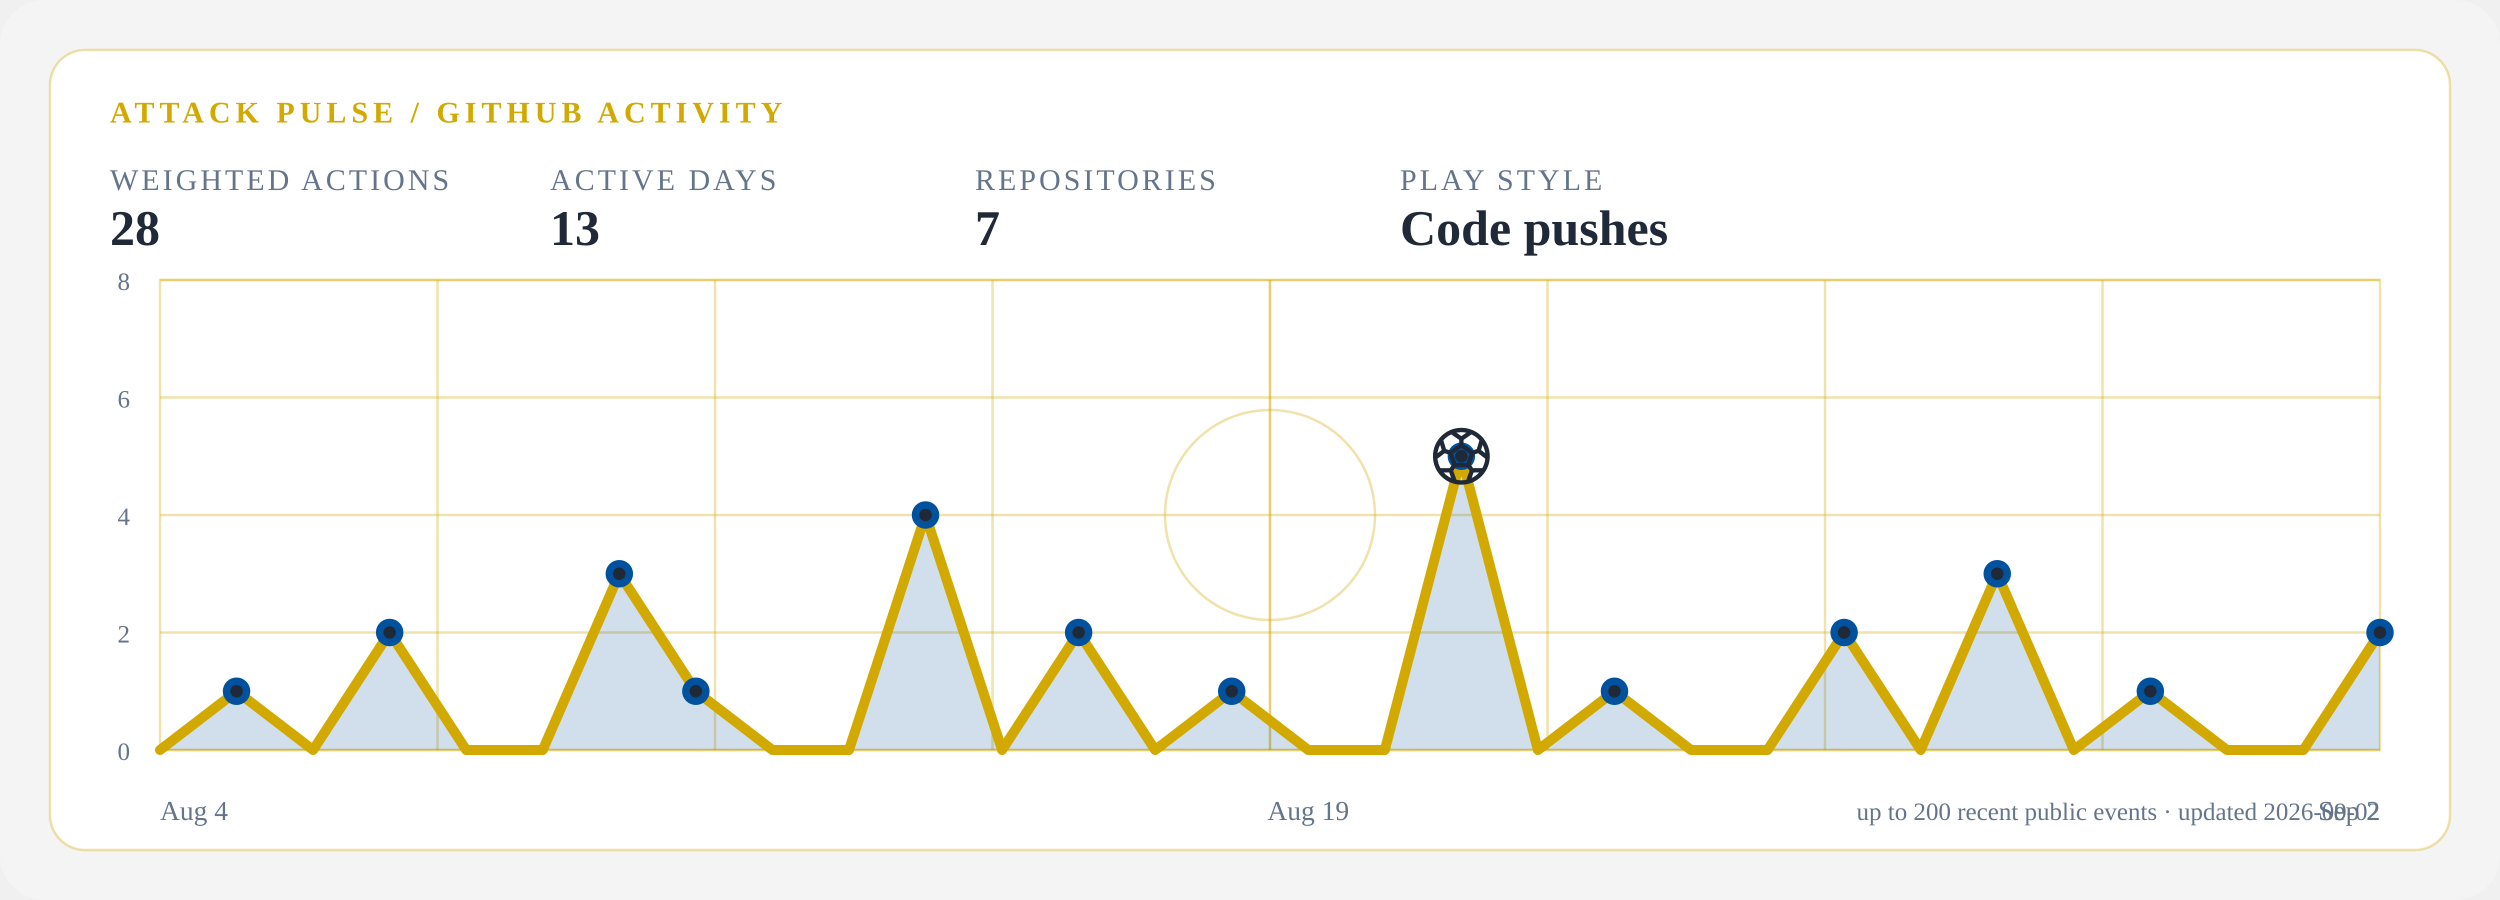
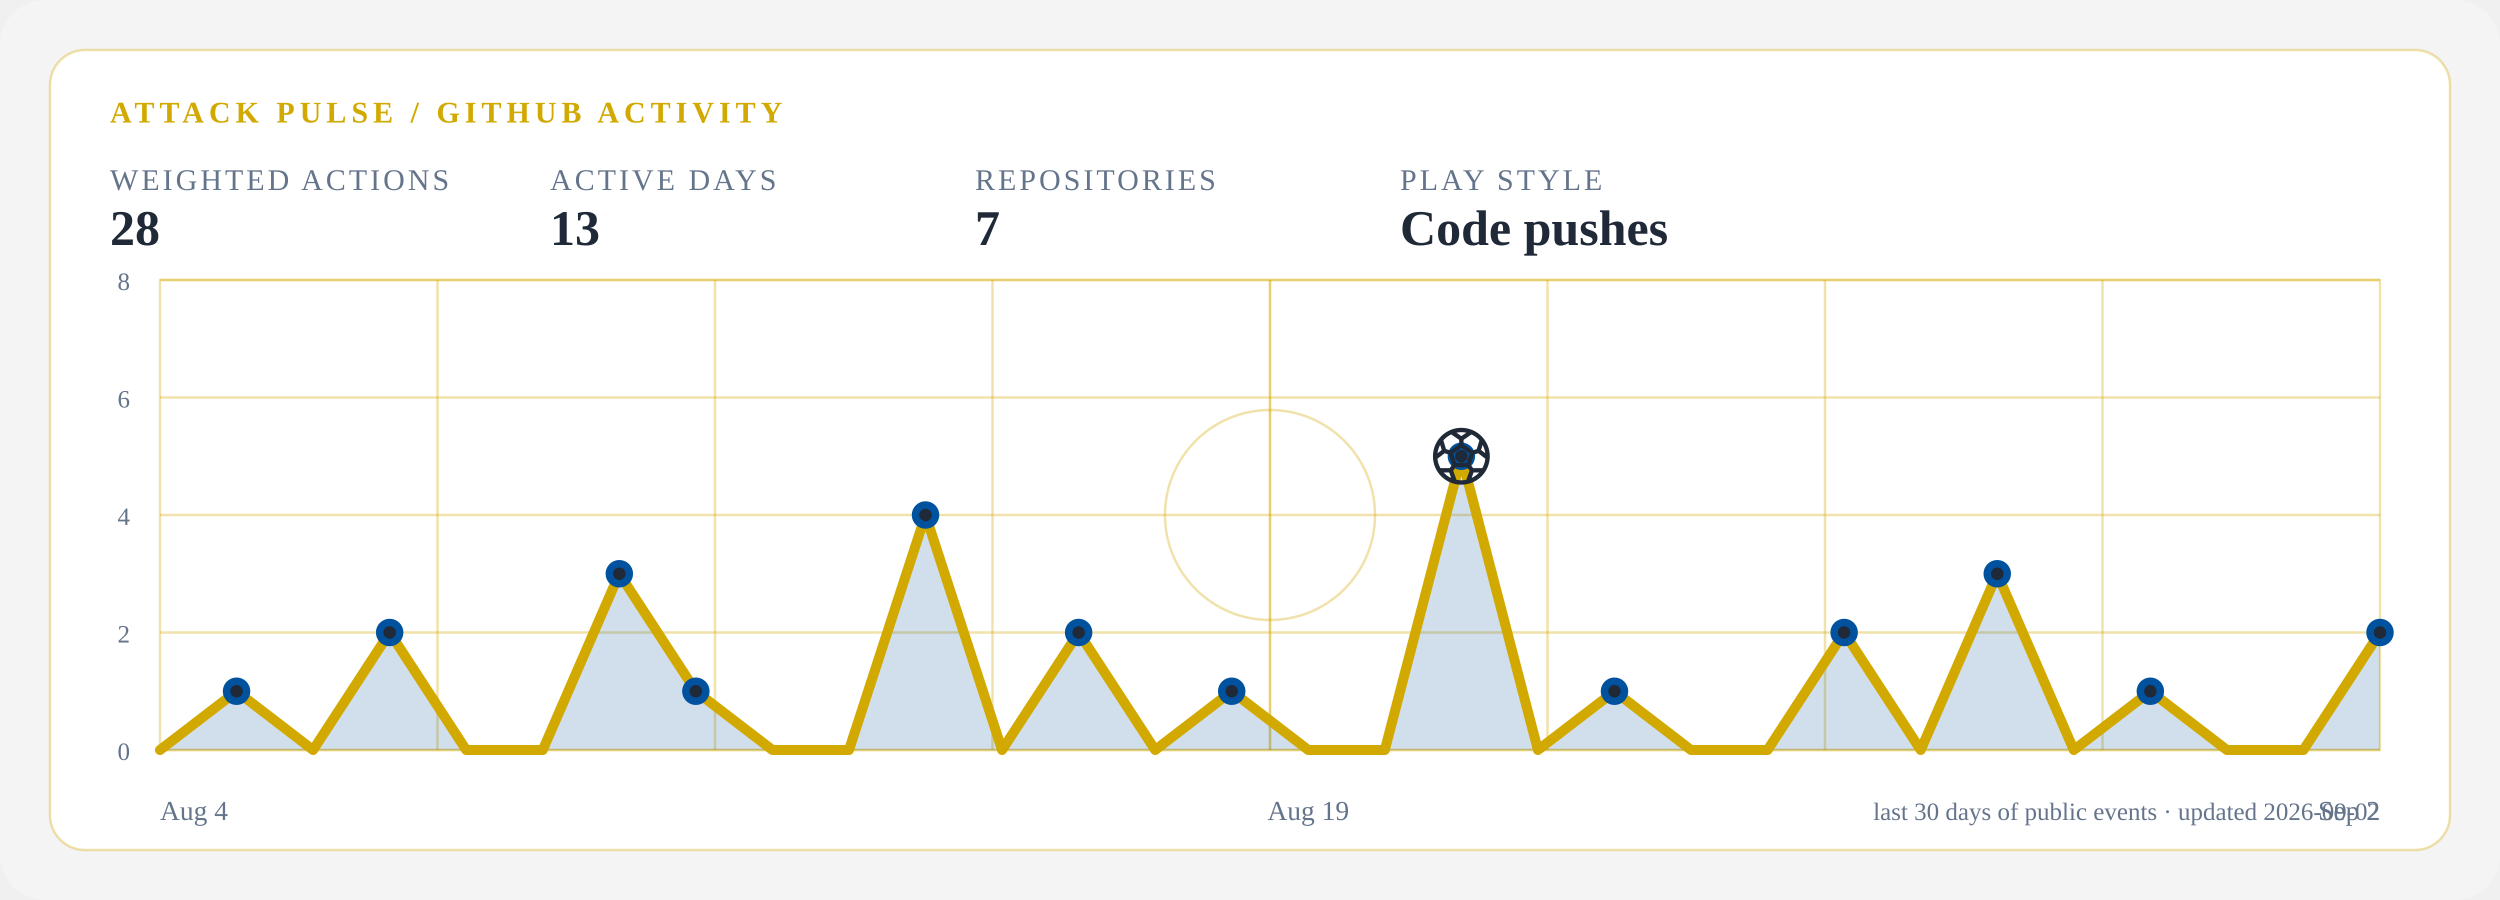
<svg xmlns="http://www.w3.org/2000/svg" width="1000" height="360" viewBox="0 0 1000 360" role="img" aria-labelledby="title desc">
  <rect width="1000" height="360" rx="18" fill="#f4f4f5" />
  <rect x="20" y="20" width="960" height="320" rx="14" fill="#ffffff" stroke="#d2a90055" />
  <text x="44" y="49" fill="#d2a900" font-size="12" font-weight="700" letter-spacing="2">ATTACK PULSE / GITHUB ACTIVITY</text>
  <text x="44" y="76" fill="#64748b" font-size="12" letter-spacing="1.2">WEIGHTED ACTIONS</text>
  <text x="44" y="98" fill="#1f2937" font-size="20" font-weight="700">28</text>
  <text x="220" y="76" fill="#64748b" font-size="12" letter-spacing="1.2">ACTIVE DAYS</text>
  <text x="220" y="98" fill="#1f2937" font-size="20" font-weight="700">13</text>
  <text x="390" y="76" fill="#64748b" font-size="12" letter-spacing="1.2">REPOSITORIES</text>
  <text x="390" y="98" fill="#1f2937" font-size="20" font-weight="700">7</text>
  <text x="560" y="76" fill="#64748b" font-size="12" letter-spacing="1.2">PLAY STYLE</text>
  <text x="560" y="98" fill="#1f2937" font-size="20" font-weight="700">Code pushes</text>
  <g class="grid">
    <line x1="64" y1="112" x2="952" y2="112" stroke="#d2a90055" stroke-width="1" />
    <line x1="64" y1="159" x2="952" y2="159" stroke="#d2a90055" stroke-width="1" />
    <line x1="64" y1="206" x2="952" y2="206" stroke="#d2a90055" stroke-width="1" />
    <line x1="64" y1="253" x2="952" y2="253" stroke="#d2a90055" stroke-width="1" />
    <line x1="64" y1="300" x2="952" y2="300" stroke="#d2a90055" stroke-width="1" />
    <line x1="175" y1="112" x2="175" y2="300" stroke="#d2a90055" stroke-width="1" />
    <line x1="286" y1="112" x2="286" y2="300" stroke="#d2a90055" stroke-width="1" />
    <line x1="397" y1="112" x2="397" y2="300" stroke="#d2a90055" stroke-width="1" />
    <line x1="508" y1="112" x2="508" y2="300" stroke="#d2a90055" stroke-width="1" />
    <line x1="619" y1="112" x2="619" y2="300" stroke="#d2a90055" stroke-width="1" />
    <line x1="730" y1="112" x2="730" y2="300" stroke="#d2a90055" stroke-width="1" />
    <line x1="841" y1="112" x2="841" y2="300" stroke="#d2a90055" stroke-width="1" />
    <rect x="64" y="112" width="888" height="188" fill="none" stroke="#d2a90055" stroke-width="1" />
    <line x1="508" y1="112" x2="508" y2="300" stroke="#d2a90055" stroke-width="1" />
    <circle cx="508" cy="206" r="42" fill="none" stroke="#d2a90055" stroke-width="1" />
  </g>
  <g fill="#64748b" font-size="10" text-anchor="end">
    <text x="52" y="116">8</text>
    <text x="52" y="163">6</text>
    <text x="52" y="210">4</text>
    <text x="52" y="257">2</text>
    <text x="52" y="304">0</text>
  </g>
  <path class="area" d="M 64.00 300.00 L 94.62 276.50 L 125.24 300.00 L 155.86 253.00 L 186.48 300.00 L 217.10 300.00 L 247.72 229.50 L 278.34 276.50 L 308.97 300.00 L 339.59 300.00 L 370.21 206.00 L 400.83 300.00 L 431.45 253.00 L 462.07 300.00 L 492.69 276.50 L 523.31 300.00 L 553.93 300.00 L 584.55 182.50 L 615.17 300.00 L 645.79 276.50 L 676.41 300.00 L 707.03 300.00 L 737.66 253.00 L 768.28 300.00 L 798.90 229.50 L 829.52 300.00 L 860.14 276.50 L 890.76 300.00 L 921.38 300.00 L 952.00 253.00 L 952 300 L 64 300 Z" fill="#00529f2e" />
  <path class="line" d="M 64.00 300.00 L 94.62 276.50 L 125.24 300.00 L 155.86 253.00 L 186.48 300.00 L 217.10 300.00 L 247.72 229.50 L 278.34 276.50 L 308.97 300.00 L 339.59 300.00 L 370.21 206.00 L 400.83 300.00 L 431.45 253.00 L 462.07 300.00 L 492.69 276.50 L 523.31 300.00 L 553.93 300.00 L 584.55 182.50 L 615.17 300.00 L 645.79 276.50 L 676.41 300.00 L 707.03 300.00 L 737.66 253.00 L 768.28 300.00 L 798.90 229.50 L 829.52 300.00 L 860.14 276.50 L 890.76 300.00 L 921.38 300.00 L 952.00 253.00" fill="none" stroke="#d2a900" stroke-width="4" stroke-linecap="round" stroke-linejoin="round" />
  <circle cx="94.621" cy="276.5" r="4" fill="#1f2937" stroke="#00529f" stroke-width="3" />
  <circle cx="155.862" cy="253" r="4" fill="#1f2937" stroke="#00529f" stroke-width="3" />
  <circle cx="247.724" cy="229.5" r="4" fill="#1f2937" stroke="#00529f" stroke-width="3" />
  <circle cx="278.345" cy="276.5" r="4" fill="#1f2937" stroke="#00529f" stroke-width="3" />
  <circle cx="370.207" cy="206" r="4" fill="#1f2937" stroke="#00529f" stroke-width="3" />
  <circle cx="431.448" cy="253" r="4" fill="#1f2937" stroke="#00529f" stroke-width="3" />
  <circle cx="492.69" cy="276.5" r="4" fill="#1f2937" stroke="#00529f" stroke-width="3" />
  <circle cx="584.552" cy="182.5" r="4" fill="#1f2937" stroke="#00529f" stroke-width="3" />
  <circle cx="645.793" cy="276.5" r="4" fill="#1f2937" stroke="#00529f" stroke-width="3" />
  <circle cx="737.655" cy="253" r="4" fill="#1f2937" stroke="#00529f" stroke-width="3" />
  <circle cx="798.897" cy="229.5" r="4" fill="#1f2937" stroke="#00529f" stroke-width="3" />
  <circle cx="860.138" cy="276.5" r="4" fill="#1f2937" stroke="#00529f" stroke-width="3" />
  <circle cx="952" cy="253" r="4" fill="#1f2937" stroke="#00529f" stroke-width="3" />
  <g aria-label="Peak activity marker" transform="translate(570.55 168.50) scale(0.109375)" fill="#1f2937">
    <path d="M128,24A104,104,0,1,0,232,128,104.11,104.11,0,0,0,128,24Zm76.52,147.42H170.9l-9.26-12.76,12.63-36.78,15-4.89,26.24,20.13A87.38,87.38,0,0,1,204.52,171.42Zm-164-34.3L66.71,117l15,4.89,12.63,36.78L85.1,171.42H51.48A87.38,87.38,0,0,1,40.47,137.12Zm10-50.64,5.51,18.6L40.71,116.77A87.33,87.33,0,0,1,50.43,86.48ZM109,152,97.54,118.65,128,97.71l30.46,20.94L147,152Zm91.07-46.92,5.51-18.6a87.33,87.33,0,0,1,9.72,30.29Zm-6.2-35.38-9.51,32.08-15.07,4.89L136,83.79V68.21l29.09-20A88.58,88.58,0,0,1,193.86,69.7ZM146.07,41.87,128,54.29,109.93,41.87a88.24,88.24,0,0,1,36.14,0ZM90.91,48.21l29.09,20V83.79L86.72,106.67l-15.07-4.89L62.14,69.7A88.58,88.58,0,0,1,90.91,48.21ZM63.15,187.42H83.52l7.17,20.27A88.4,88.4,0,0,1,63.15,187.42ZM110,214.13,98.12,180.71,107.35,168h41.3l9.23,12.71-11.83,33.42a88,88,0,0,1-36.1,0Zm55.36-6.44,7.17-20.27h20.37A88.4,88.4,0,0,1,165.31,207.69Z" />
  </g>
  <text x="64" y="328" text-anchor="start" fill="#64748b" font-size="11">Aug 4</text>
  <text x="523.31" y="328" text-anchor="middle" fill="#64748b" font-size="11">Aug 19</text>
  <text x="952" y="328" text-anchor="end" fill="#64748b" font-size="11">Sep 2</text>
-   <text x="952" y="328" text-anchor="end" fill="#64748b" font-size="10">up to 200 recent public events · updated 2026-09-02</text>
+   <text x="952" y="328" text-anchor="end" fill="#64748b" font-size="10">last 30 days of public events · updated 2026-09-02</text>
</svg>
